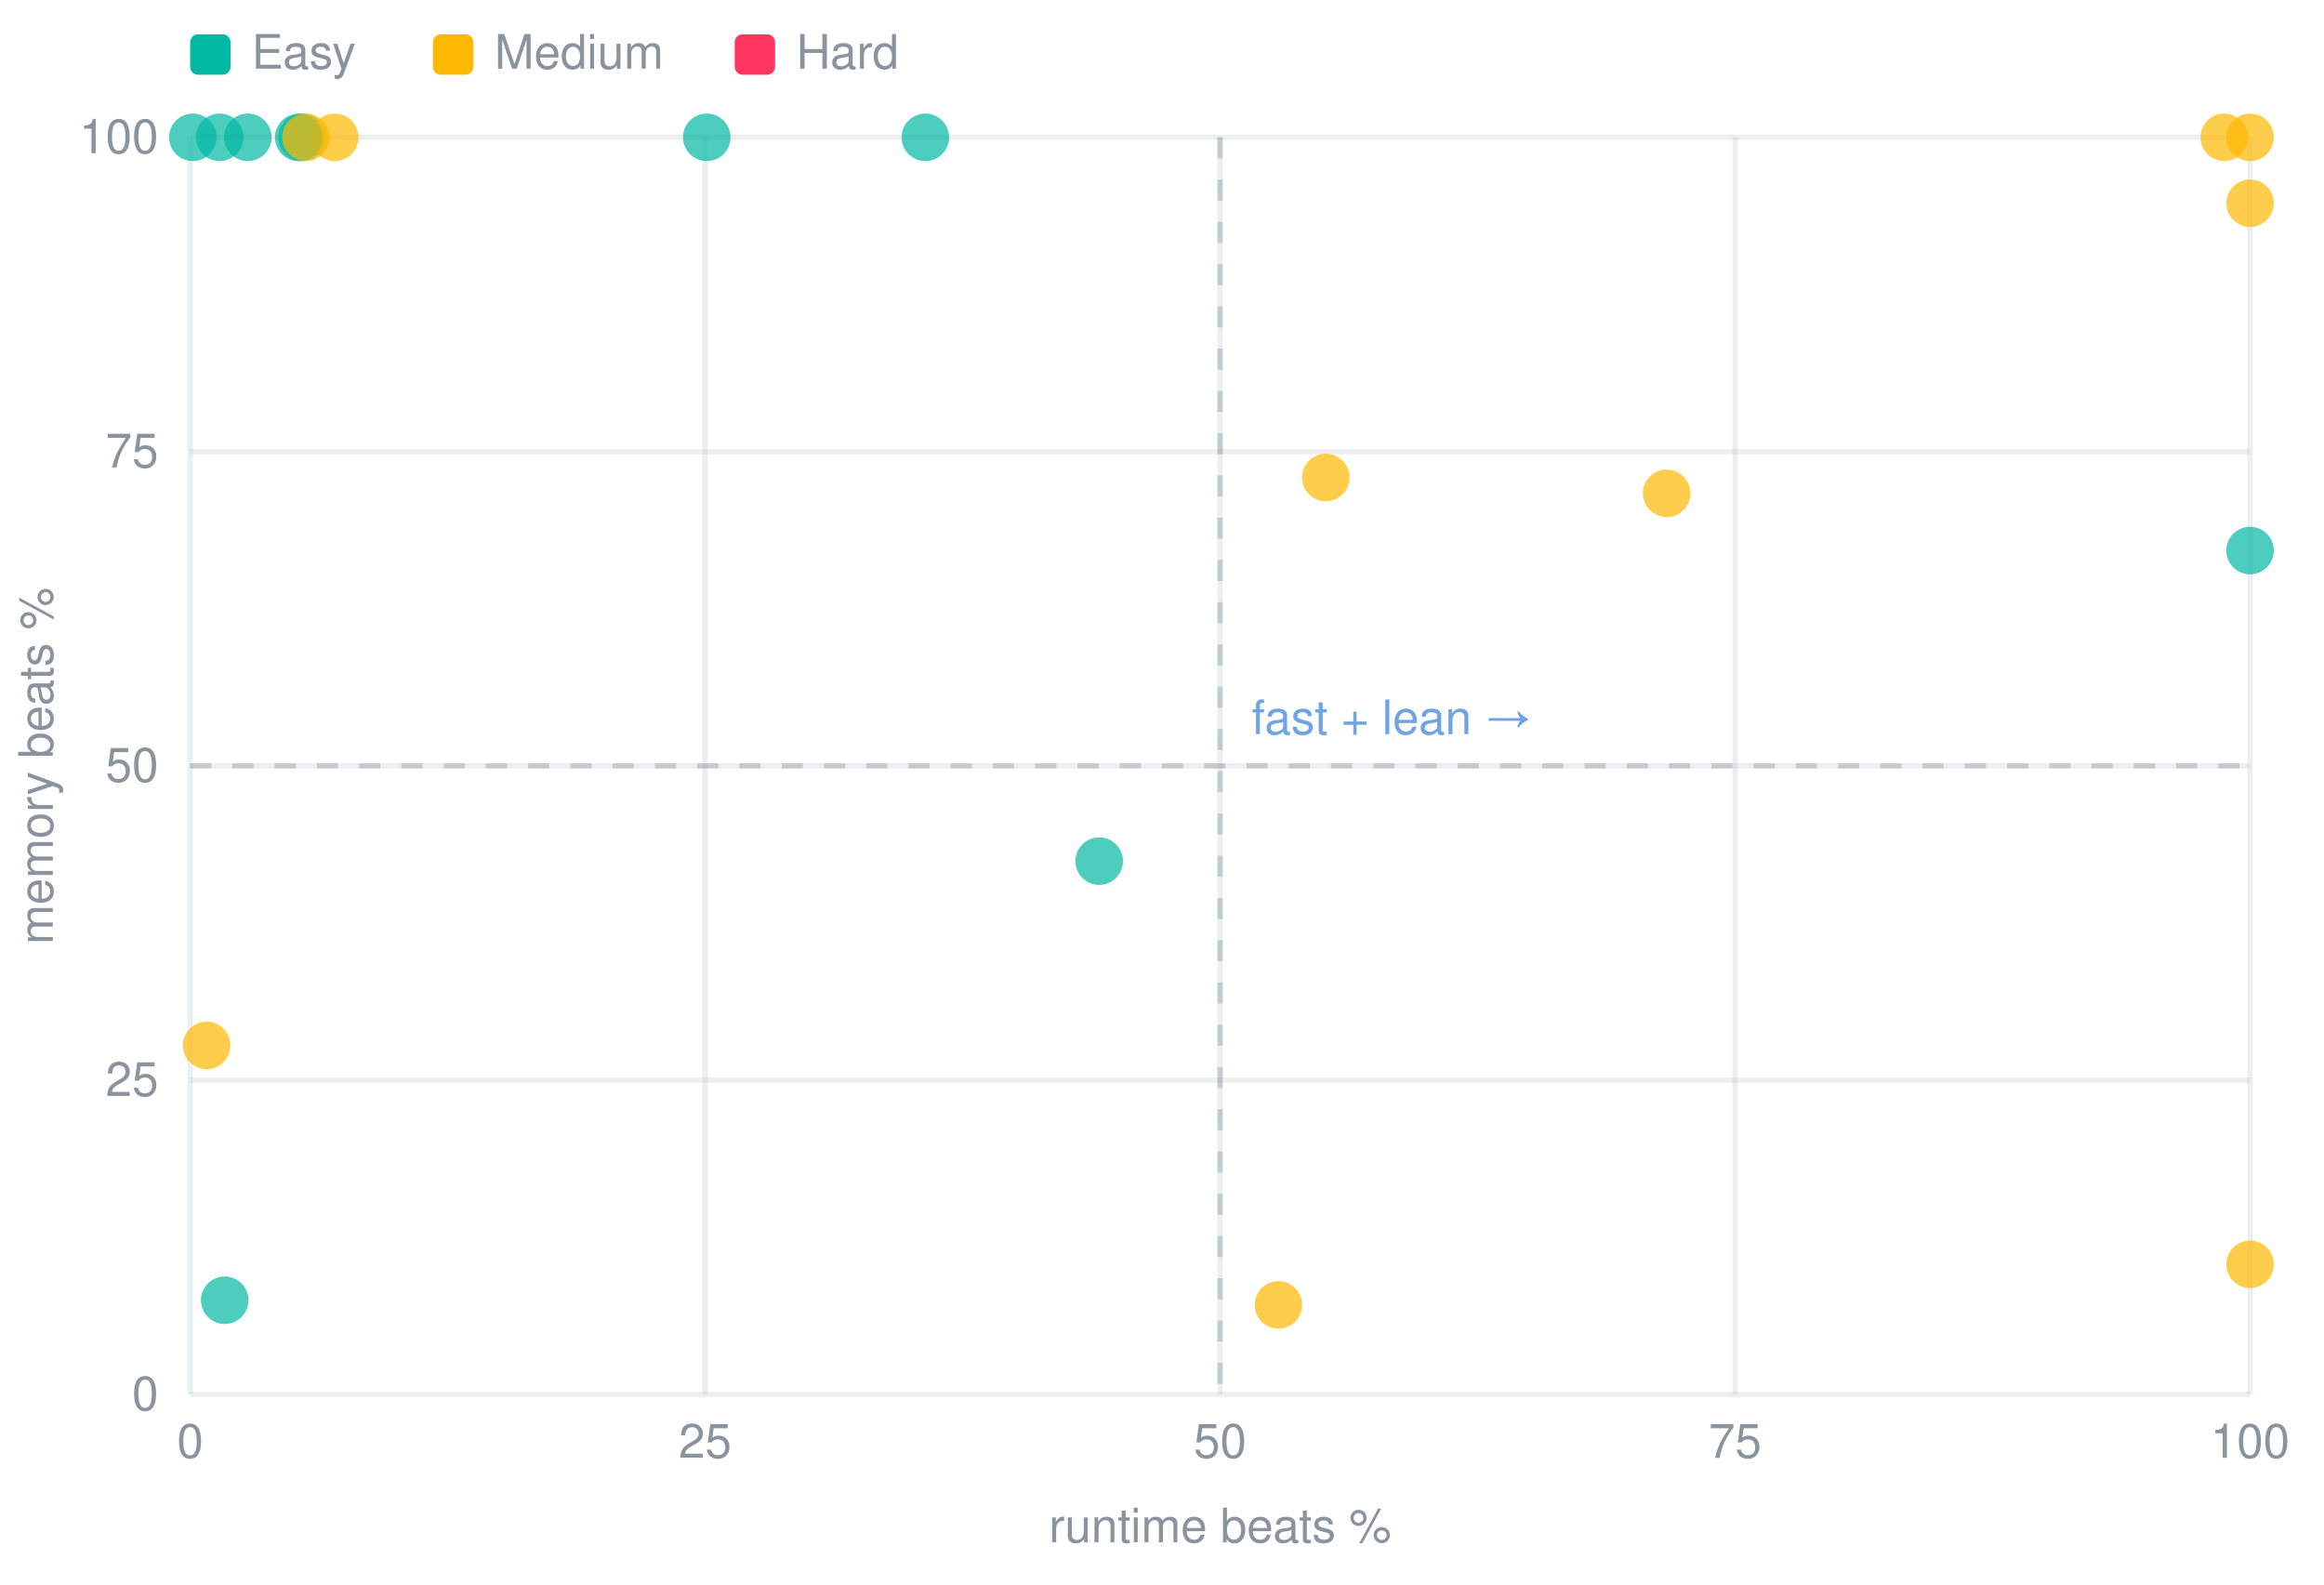
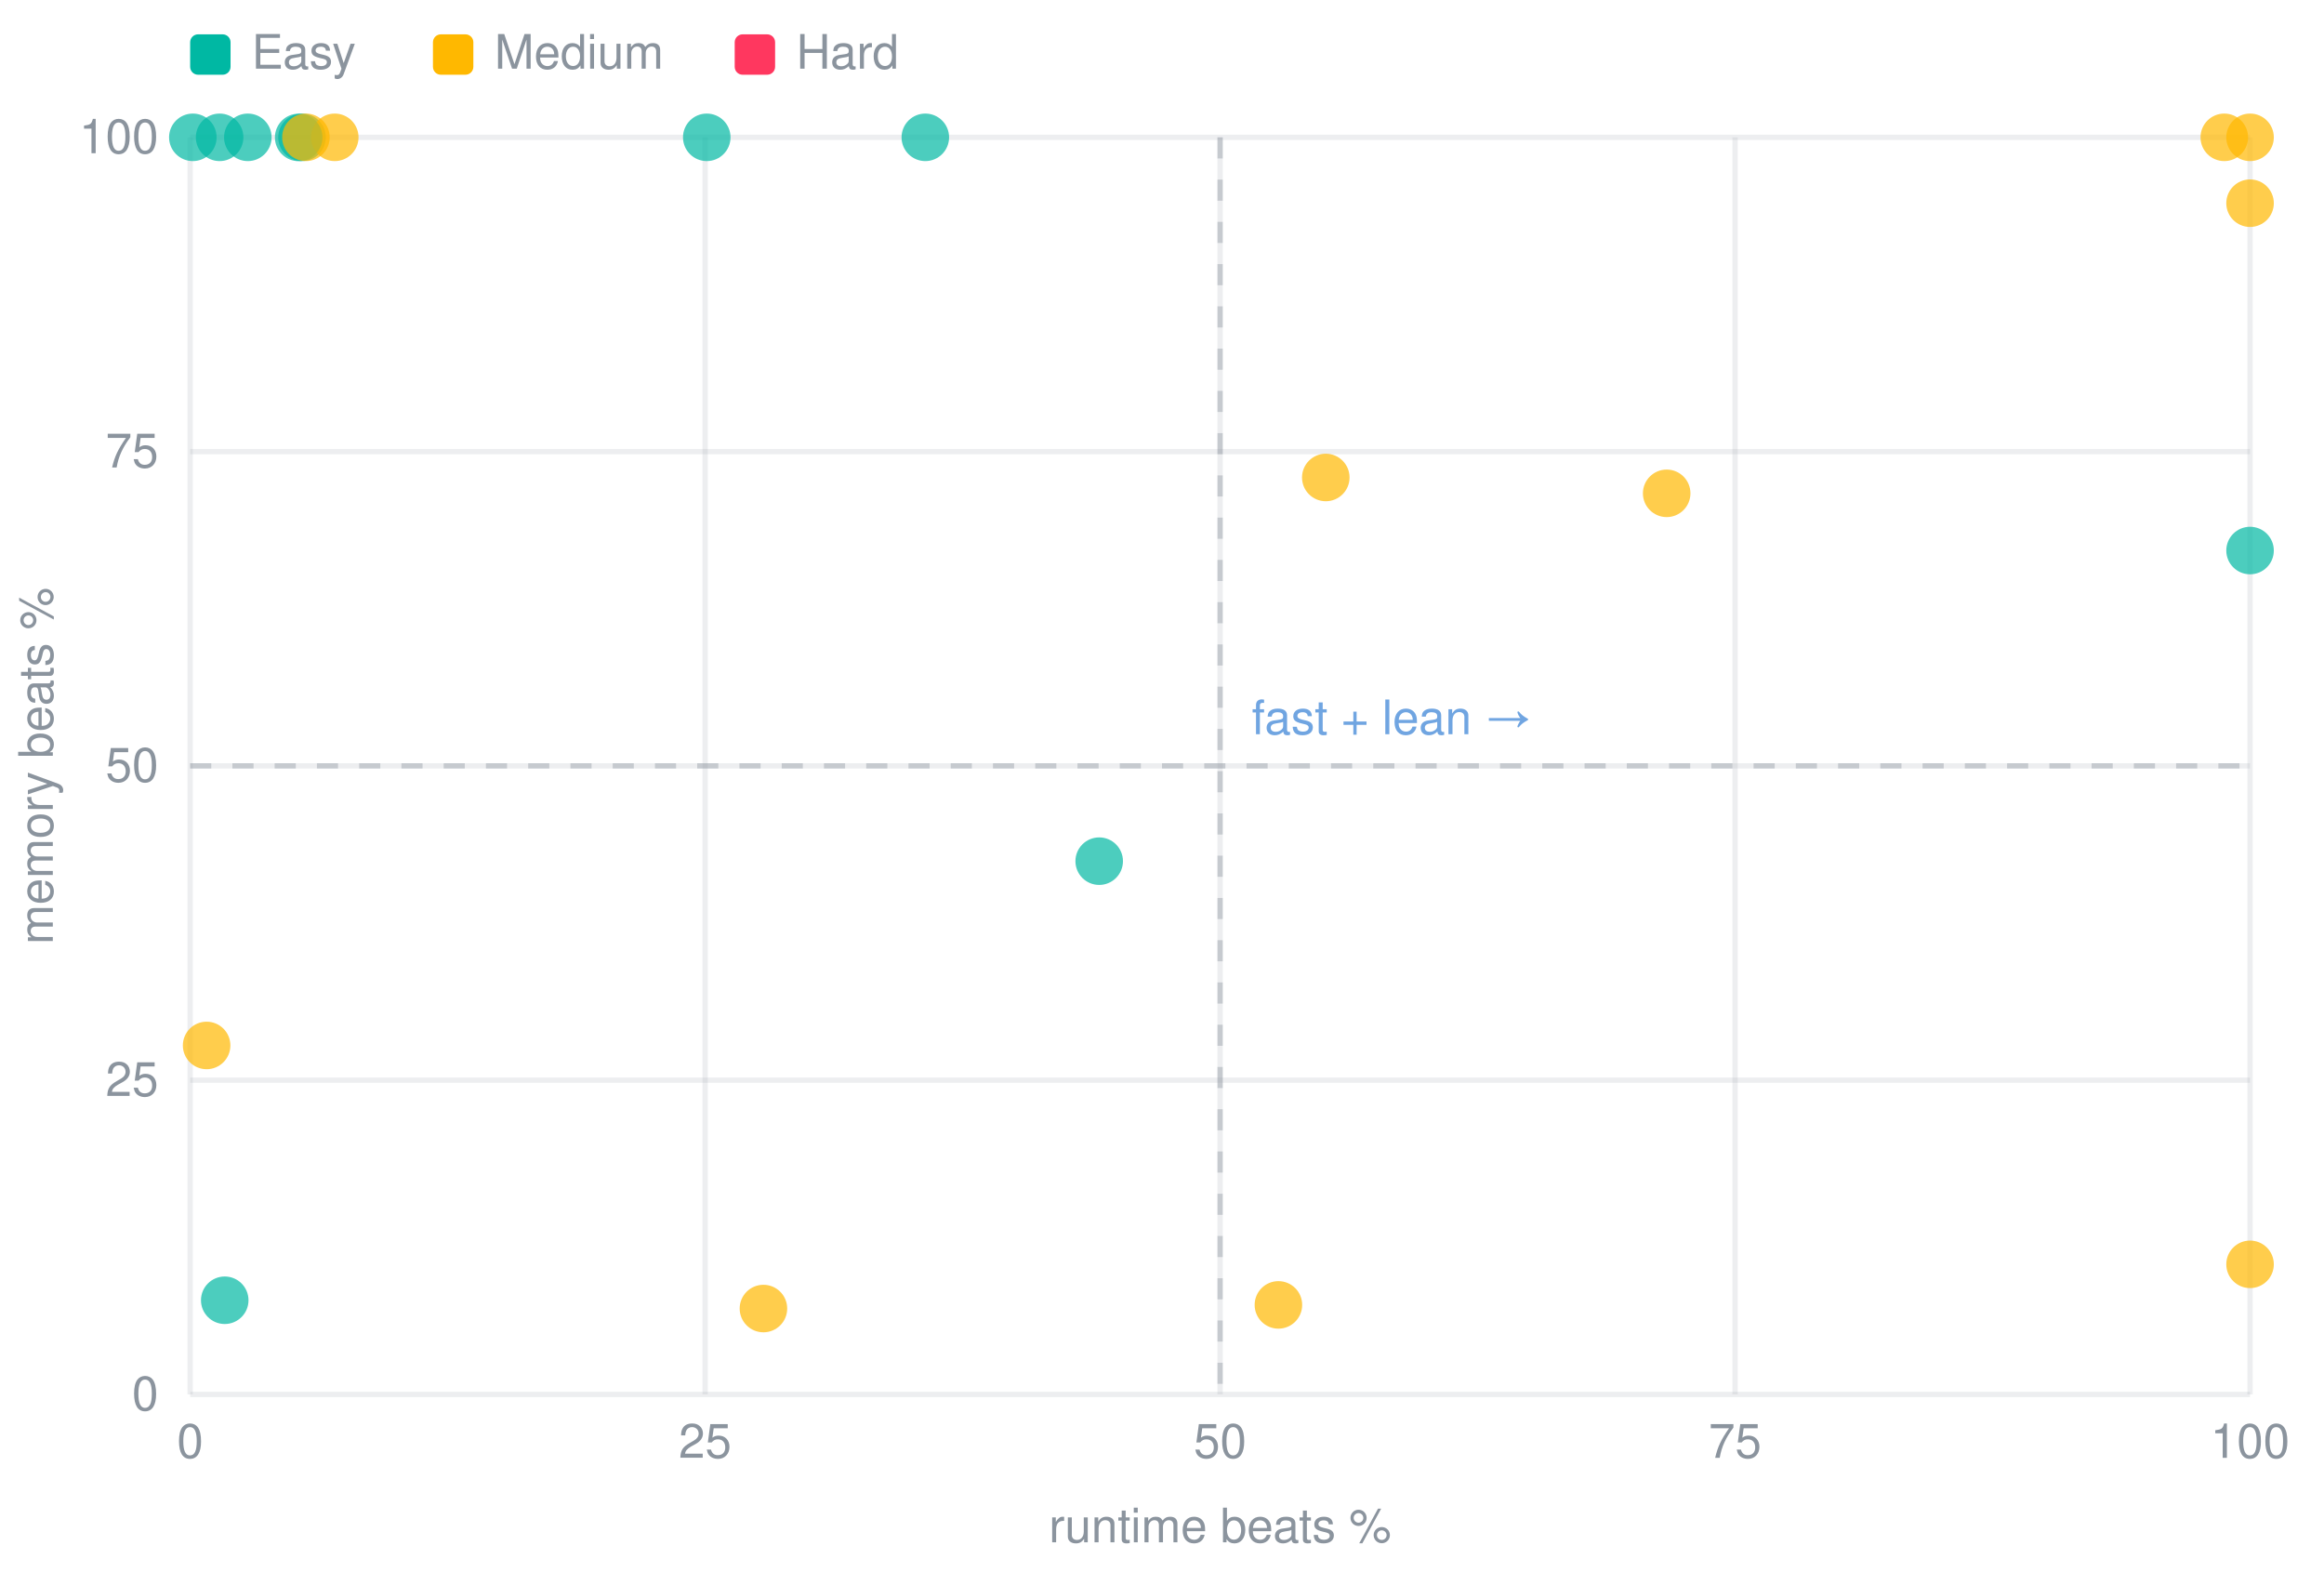
<svg xmlns="http://www.w3.org/2000/svg" viewBox="0 0 440 300" width="440" height="300" role="img" font-family="system-ui, -apple-system, Segoe UI, Helvetica, Arial, sans-serif">
  <line x1="36" y1="26" x2="36" y2="264" stroke="#8b949e" stroke-width="1" opacity="0.16" />
  <line x1="36" y1="264" x2="426" y2="264" stroke="#8b949e" stroke-width="1" opacity="0.16" />
  <text x="36" y="276" font-size="9" fill="#8b949e" text-anchor="middle" font-weight="normal" opacity="1">0</text>
  <text x="30" y="267" font-size="9" fill="#8b949e" text-anchor="end" font-weight="normal" opacity="1">0</text>
  <line x1="133.5" y1="26" x2="133.5" y2="264" stroke="#8b949e" stroke-width="1" opacity="0.16" />
  <line x1="36" y1="204.5" x2="426" y2="204.5" stroke="#8b949e" stroke-width="1" opacity="0.16" />
  <text x="133.5" y="276" font-size="9" fill="#8b949e" text-anchor="middle" font-weight="normal" opacity="1">25</text>
  <text x="30" y="207.5" font-size="9" fill="#8b949e" text-anchor="end" font-weight="normal" opacity="1">25</text>
  <line x1="231" y1="26" x2="231" y2="264" stroke="#8b949e" stroke-width="1" opacity="0.16" />
  <line x1="36" y1="145" x2="426" y2="145" stroke="#8b949e" stroke-width="1" opacity="0.16" />
  <text x="231" y="276" font-size="9" fill="#8b949e" text-anchor="middle" font-weight="normal" opacity="1">50</text>
  <text x="30" y="148" font-size="9" fill="#8b949e" text-anchor="end" font-weight="normal" opacity="1">50</text>
  <line x1="328.5" y1="26" x2="328.5" y2="264" stroke="#8b949e" stroke-width="1" opacity="0.16" />
  <line x1="36" y1="85.5" x2="426" y2="85.5" stroke="#8b949e" stroke-width="1" opacity="0.16" />
  <text x="328.5" y="276" font-size="9" fill="#8b949e" text-anchor="middle" font-weight="normal" opacity="1">75</text>
  <text x="30" y="88.5" font-size="9" fill="#8b949e" text-anchor="end" font-weight="normal" opacity="1">75</text>
  <line x1="426" y1="26" x2="426" y2="264" stroke="#8b949e" stroke-width="1" opacity="0.16" />
  <line x1="36" y1="26" x2="426" y2="26" stroke="#8b949e" stroke-width="1" opacity="0.16" />
  <text x="426" y="276" font-size="9" fill="#8b949e" text-anchor="middle" font-weight="normal" opacity="1">100</text>
  <text x="30" y="29" font-size="9" fill="#8b949e" text-anchor="end" font-weight="normal" opacity="1">100</text>
  <line x1="231" y1="26" x2="231" y2="264" stroke="#8b949e" stroke-width="1" opacity="0.4" stroke-dasharray="4 4" />
  <line x1="36" y1="145" x2="426" y2="145" stroke="#8b949e" stroke-width="1" opacity="0.4" stroke-dasharray="4 4" />
  <text x="237" y="139" font-size="9" fill="#4c8eda" text-anchor="start" font-weight="normal" opacity="0.8">fast + lean →</text>
  <circle cx="175.19" cy="26" r="4.5" fill="#00b8a3" opacity="0.7" />
  <circle cx="39.12" cy="197.93" r="4.5" fill="#ffb800" opacity="0.7" />
  <circle cx="208.11" cy="163.04" r="4.5" fill="#00b8a3" opacity="0.7" />
  <circle cx="36.51" cy="26" r="4.5" fill="#00b8a3" opacity="0.7" />
  <circle cx="426" cy="38.47" r="4.5" fill="#ffb800" opacity="0.7" />
  <circle cx="426" cy="239.37" r="4.5" fill="#ffb800" opacity="0.7" />
  <circle cx="315.55" cy="93.4" r="4.5" fill="#ffb800" opacity="0.7" />
+   <circle cx="144.54" cy="247.74" r="4.5" fill="#ffb800" opacity="0.7" />
  <circle cx="41.58" cy="26" r="4.5" fill="#00b8a3" opacity="0.7" />
  <circle cx="242.04" cy="247.05" r="4.5" fill="#ffb800" opacity="0.7" />
  <circle cx="57.18" cy="26" r="4.5" fill="#00b8a3" opacity="0.7" />
  <circle cx="251.01" cy="90.4" r="4.5" fill="#ffb800" opacity="0.7" />
  <circle cx="63.38" cy="26" r="4.5" fill="#ffb800" opacity="0.7" />
  <circle cx="133.81" cy="26" r="4.5" fill="#00b8a3" opacity="0.7" />
  <circle cx="42.55" cy="246.17" r="4.5" fill="#00b8a3" opacity="0.7" />
  <circle cx="56.55" cy="26.02" r="4.5" fill="#00b8a3" opacity="0.7" />
  <circle cx="57.92" cy="26" r="4.5" fill="#ffb800" opacity="0.7" />
  <circle cx="426" cy="26" r="4.5" fill="#ffb800" opacity="0.7" />
  <circle cx="46.92" cy="26" r="4.5" fill="#00b8a3" opacity="0.7" />
  <circle cx="426" cy="104.23" r="4.5" fill="#00b8a3" opacity="0.7" />
  <circle cx="421.12" cy="26" r="4.5" fill="#ffb800" opacity="0.7" />
  <text x="231" y="292" font-size="9" fill="#8b949e" text-anchor="middle" font-weight="normal" opacity="1">runtime beats %</text>
  <g transform="translate(10 145) rotate(-90)">
    <text x="0" y="0" font-size="9" fill="#8b949e" text-anchor="middle" font-weight="normal" opacity="1">memory beats %</text>
  </g>
  <rect x="36" y="6.5" width="7.65" height="7.65" rx="1.5" fill="#00b8a3" opacity="1" />
  <text x="47.65" y="13" font-size="9" fill="#8b949e" text-anchor="start" font-weight="normal" opacity="1">Easy</text>
  <rect x="81.97" y="6.5" width="7.65" height="7.65" rx="1.5" fill="#ffb800" opacity="1" />
  <text x="93.62" y="13" font-size="9" fill="#8b949e" text-anchor="start" font-weight="normal" opacity="1">Medium</text>
  <rect x="139.1" y="6.5" width="7.65" height="7.65" rx="1.5" fill="#ff375f" opacity="1" />
  <text x="150.75" y="13" font-size="9" fill="#8b949e" text-anchor="start" font-weight="normal" opacity="1">Hard</text>
</svg>
